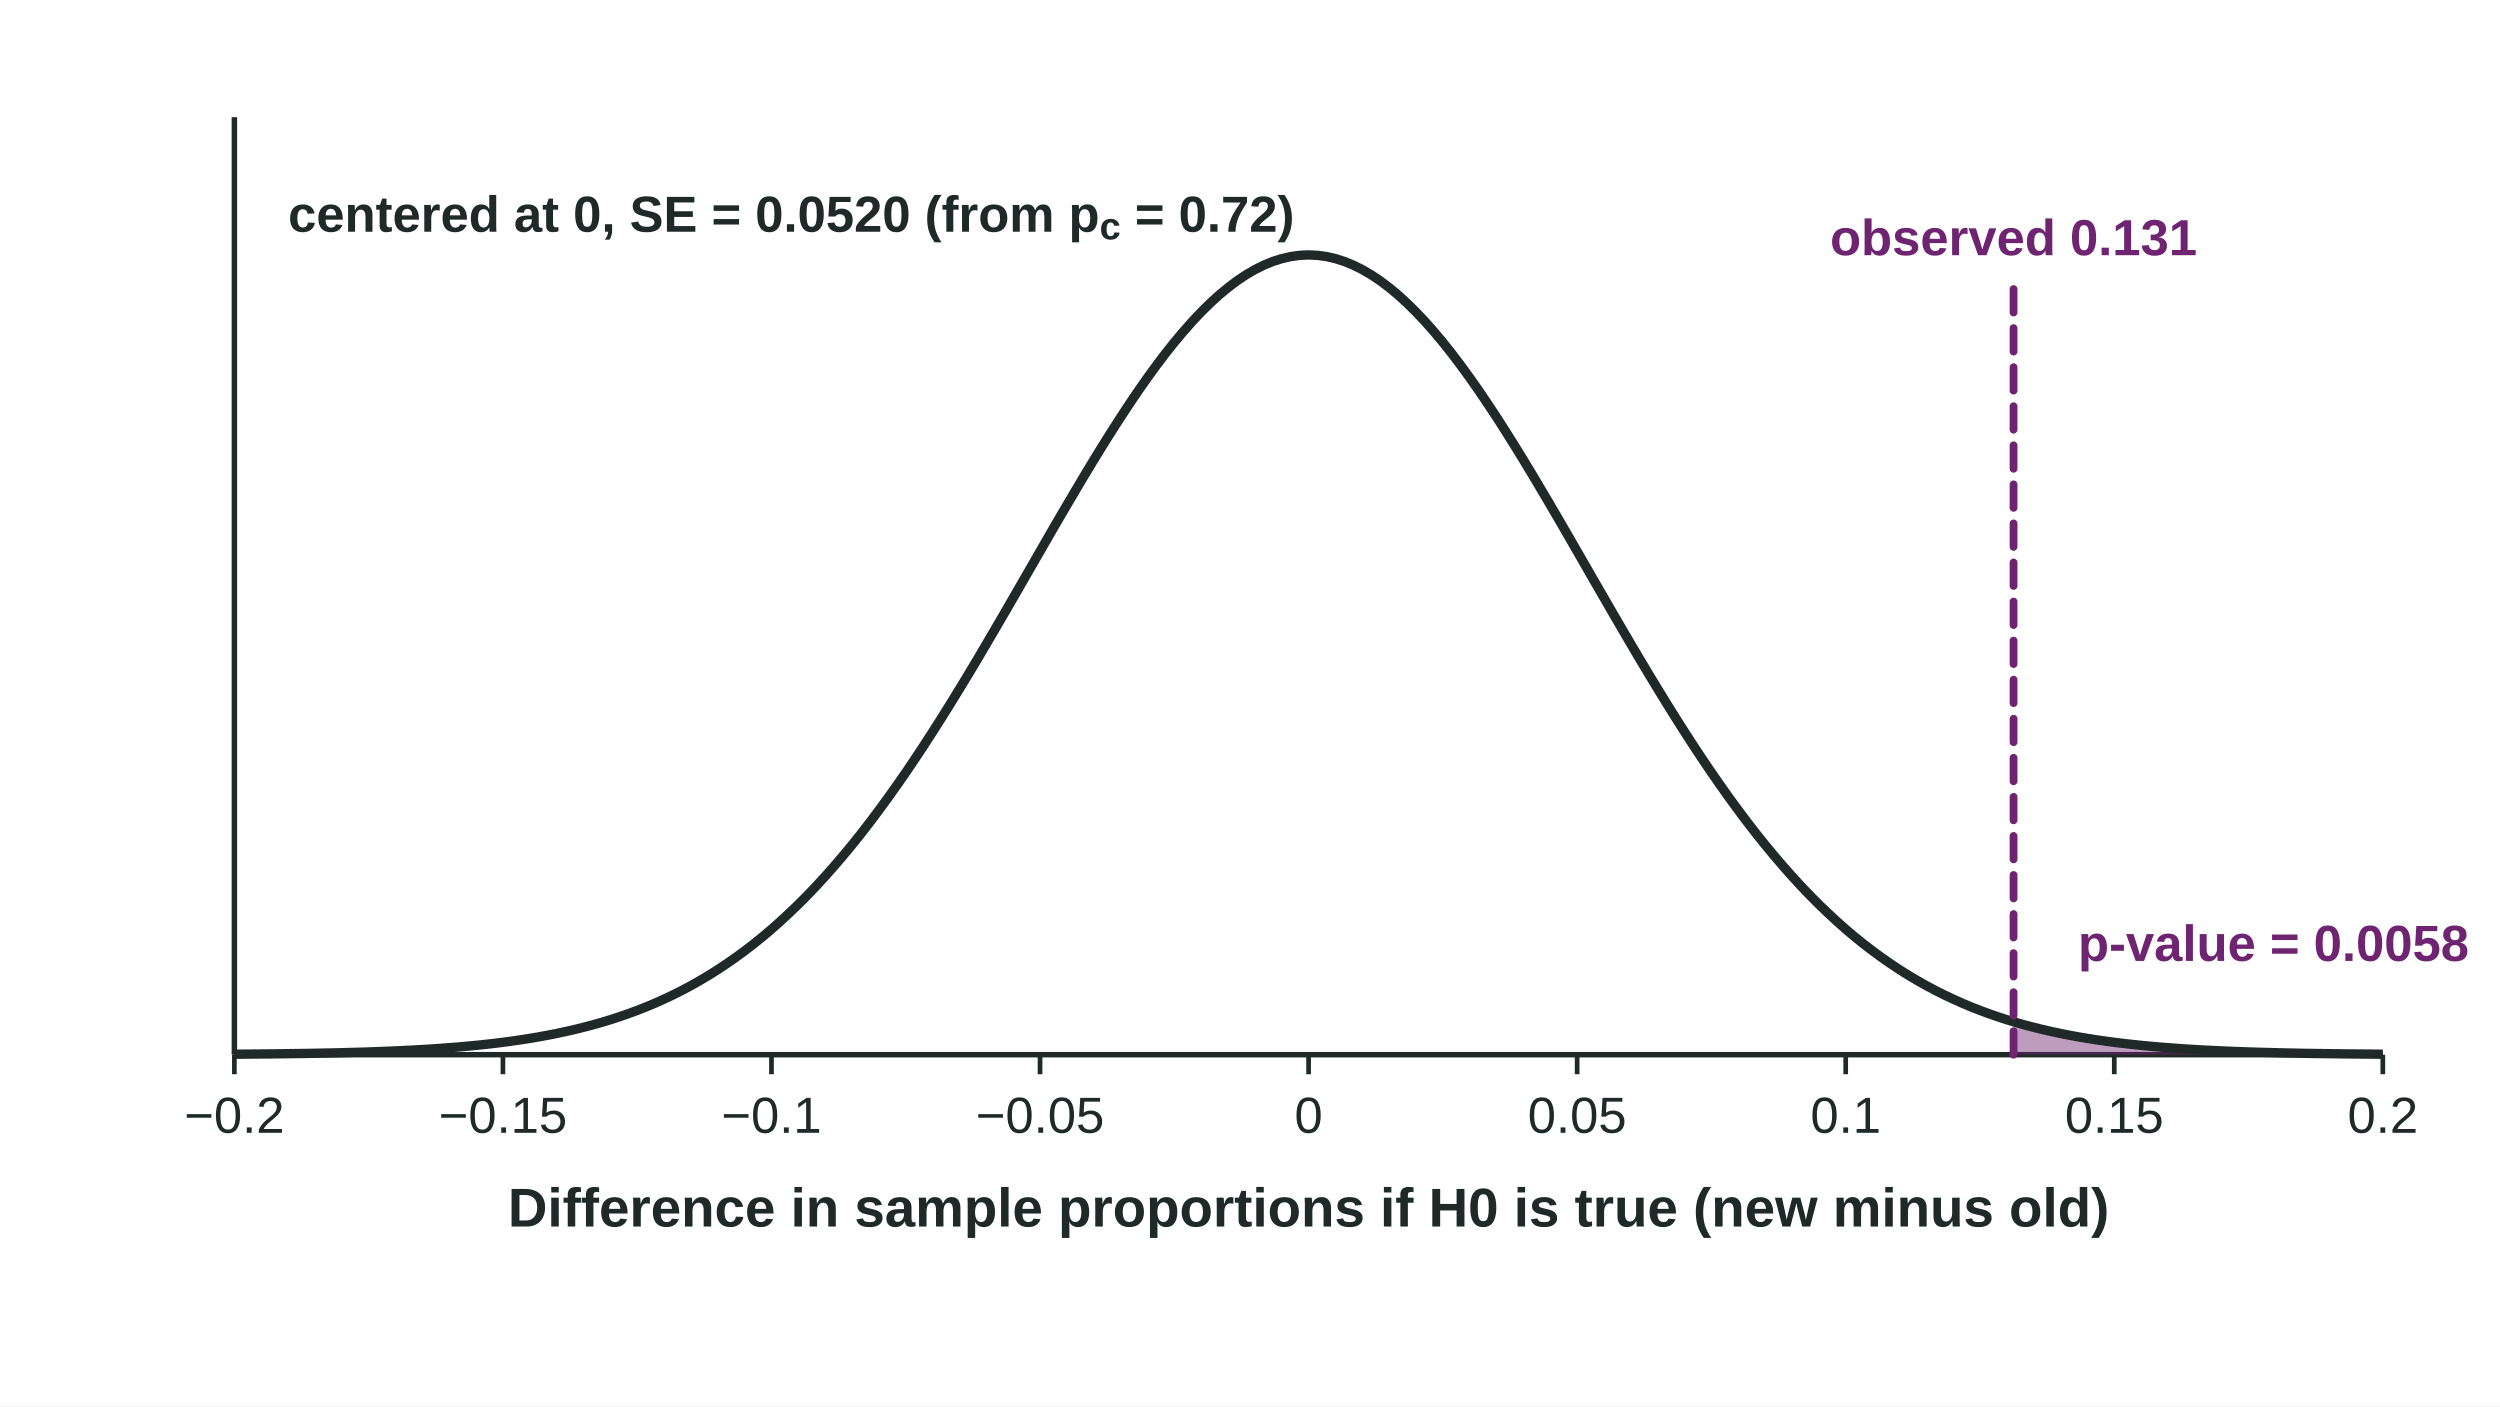
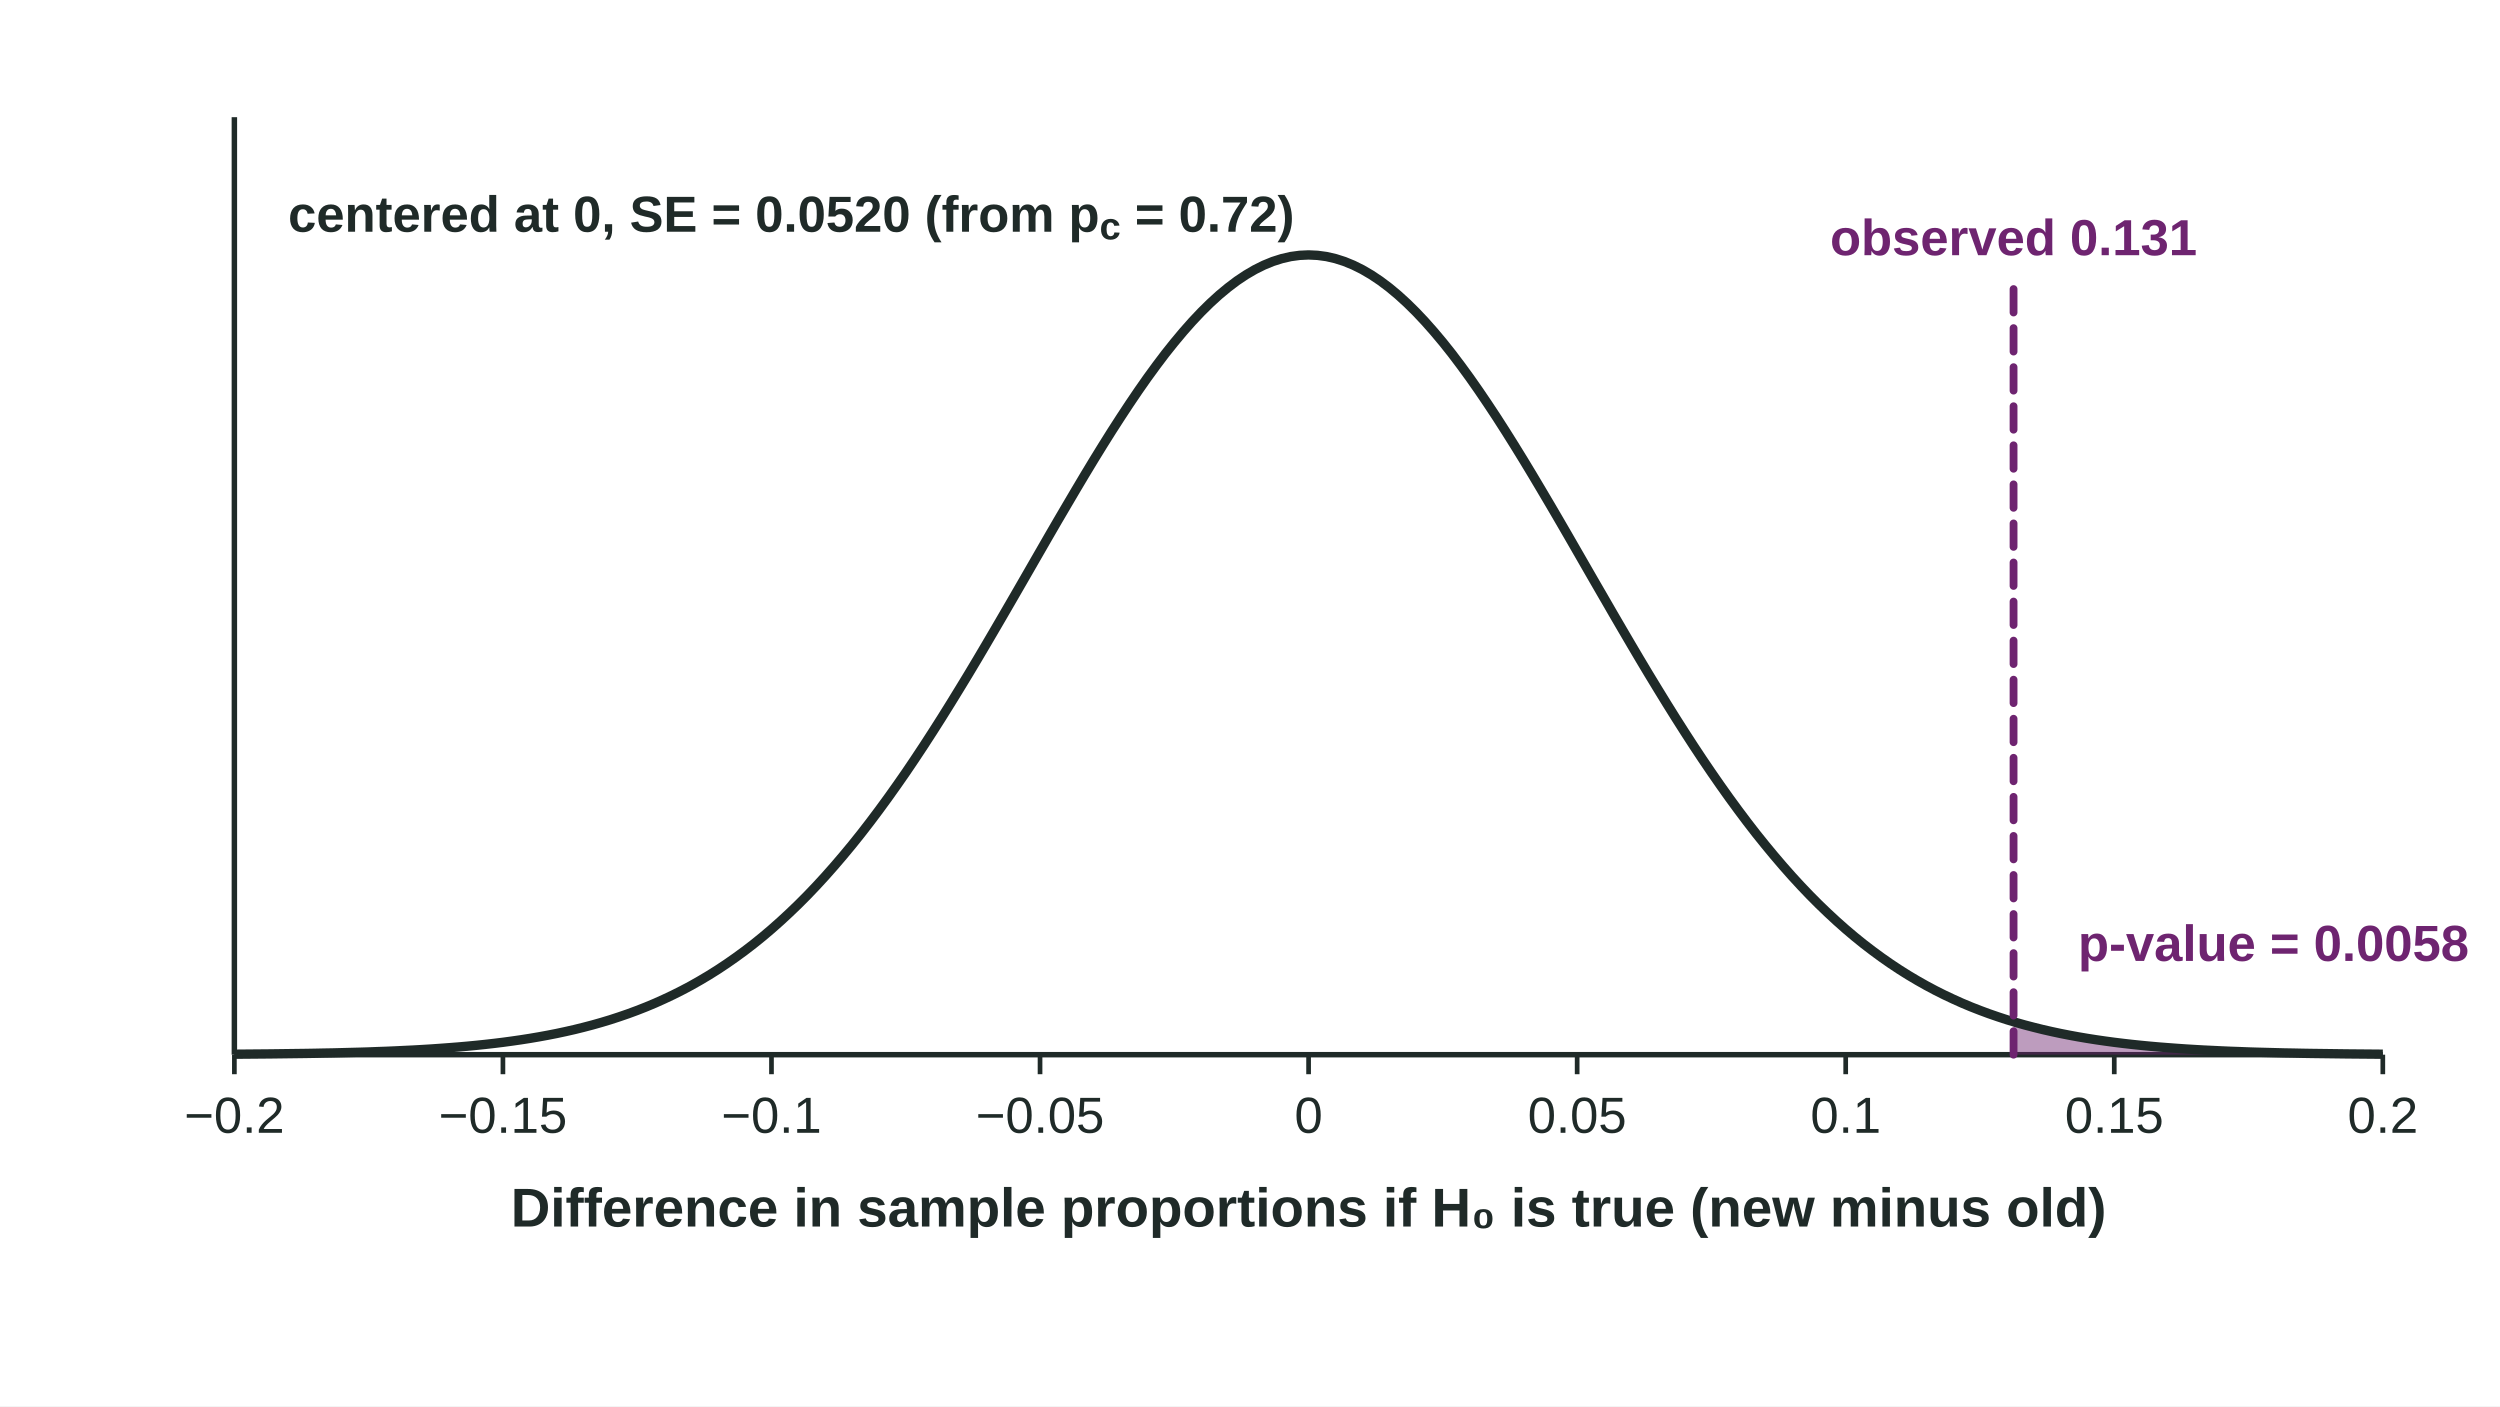
<svg xmlns="http://www.w3.org/2000/svg" viewBox="0 0 640 360" width="640" height="360" role="img" aria-labelledby="t d" font-family="Arial, Helvetica, sans-serif">
  <rect width="640" height="360" fill="#ffffff" />
  <line x1="60" y1="270" x2="610" y2="270" stroke="#1F2A28" stroke-width="1.4" />
  <line x1="60" y1="30" x2="60" y2="270" stroke="#1F2A28" stroke-width="1.4" />
  <line x1="60" y1="270" x2="60" y2="275" stroke="#1F2A28" stroke-width="1.2" />
  <text x="60" y="290" text-anchor="middle" font-size="13" fill="#1F2A28">−0.2</text>
  <line x1="128.75" y1="270" x2="128.75" y2="275" stroke="#1F2A28" stroke-width="1.2" />
  <text x="128.75" y="290" text-anchor="middle" font-size="13" fill="#1F2A28">−0.15</text>
  <line x1="197.5" y1="270" x2="197.5" y2="275" stroke="#1F2A28" stroke-width="1.2" />
  <text x="197.5" y="290" text-anchor="middle" font-size="13" fill="#1F2A28">−0.1</text>
  <line x1="266.25" y1="270" x2="266.25" y2="275" stroke="#1F2A28" stroke-width="1.2" />
  <text x="266.25" y="290" text-anchor="middle" font-size="13" fill="#1F2A28">−0.05</text>
  <line x1="335" y1="270" x2="335" y2="275" stroke="#1F2A28" stroke-width="1.2" />
  <text x="335" y="290" text-anchor="middle" font-size="13" fill="#1F2A28">0</text>
  <line x1="403.75" y1="270" x2="403.75" y2="275" stroke="#1F2A28" stroke-width="1.2" />
  <text x="403.75" y="290" text-anchor="middle" font-size="13" fill="#1F2A28">0.05</text>
  <line x1="472.5" y1="270" x2="472.5" y2="275" stroke="#1F2A28" stroke-width="1.2" />
  <text x="472.5" y="290" text-anchor="middle" font-size="13" fill="#1F2A28">0.1</text>
  <line x1="541.25" y1="270" x2="541.25" y2="275" stroke="#1F2A28" stroke-width="1.2" />
  <text x="541.25" y="290" text-anchor="middle" font-size="13" fill="#1F2A28">0.15</text>
  <line x1="610" y1="270" x2="610" y2="275" stroke="#1F2A28" stroke-width="1.2" />
  <text x="610" y="290" text-anchor="middle" font-size="13" fill="#1F2A28">0.2</text>
-   <text x="335" y="314" text-anchor="middle" font-size="14" font-weight="bold" fill="#1F2A28">Difference in sample proportions if H0 is true (new minus old)</text>
+   <text x="335" y="314" text-anchor="middle" font-size="14" font-weight="bold" fill="#1F2A28">Difference in sample proportions if H₀ is true (new minus old)</text>
  <polygon points="515.47,270 515.47,261.57 516.06,261.75 516.65,261.92 517.24,262.09 517.83,262.25 518.42,262.41 519.01,262.57 519.6,262.73 520.2,262.88 520.79,263.04 521.38,263.18 521.97,263.33 522.56,263.47 523.15,263.61 523.74,263.75 524.33,263.89 524.92,264.02 525.51,264.15 526.1,264.28 526.69,264.4 527.29,264.52 527.88,264.65 528.47,264.76 529.06,264.88 529.65,264.99 530.24,265.11 530.83,265.22 531.42,265.32 532.01,265.43 532.6,265.53 533.19,265.63 533.78,265.73 534.38,265.83 534.97,265.92 535.56,266.02 536.15,266.11 536.74,266.2 537.33,266.29 537.92,266.37 538.51,266.46 539.1,266.54 539.69,266.62 540.28,266.7 540.87,266.78 541.46,266.85 542.06,266.93 542.65,267 543.24,267.07 543.83,267.14 544.42,267.21 545.01,267.28 545.6,267.34 546.19,267.41 546.78,267.47 547.37,267.53 547.96,267.59 548.55,267.65 549.15,267.71 549.74,267.76 550.33,267.82 550.92,267.87 551.51,267.92 552.1,267.98 552.69,268.03 553.28,268.08 553.87,268.12 554.46,268.17 555.05,268.22 555.64,268.26 556.24,268.31 556.83,268.35 557.42,268.39 558.01,268.43 558.6,268.47 559.19,268.51 559.78,268.55 560.37,268.59 560.96,268.62 561.55,268.66 562.14,268.69 562.73,268.73 563.33,268.76 563.92,268.79 564.51,268.82 565.1,268.85 565.69,268.88 566.28,268.91 566.87,268.94 567.46,268.97 568.05,269 568.64,269.02 569.23,269.05 569.82,269.08 570.42,269.1 571.01,269.13 571.6,269.15 572.19,269.17 572.78,269.19 573.37,269.22 573.96,269.24 574.55,269.26 575.14,269.28 575.73,269.3 576.32,269.32 576.91,269.34 577.5,269.36 578.1,269.37 578.69,269.39 579.28,269.41 579.87,269.42 580.46,269.44 581.05,269.46 581.64,269.47 582.23,269.49 582.82,269.5 583.41,269.51 584,269.53 584.59,269.54 585.19,269.55 585.78,269.57 586.37,269.58 586.96,269.59 587.55,269.6 588.14,269.62 588.73,269.63 589.32,269.64 589.91,269.65 590.5,269.66 591.09,269.67 591.68,269.68 592.28,269.69 592.87,269.7 593.46,269.71 594.05,269.71 594.64,269.72 595.23,269.73 595.82,269.74 596.41,269.75 597,269.75 597.59,269.76 598.18,269.77 598.77,269.78 599.37,269.78 599.96,269.79 600.55,269.8 601.14,269.8 601.73,269.81 602.32,269.81 602.91,269.82 603.5,269.82 604.09,269.83 604.68,269.84 605.27,269.84 605.86,269.85 606.46,269.85 607.05,269.85 607.64,269.86 608.23,269.86 608.82,269.87 609.41,269.87 610,269.88 610,270" fill="#6E2470" fill-opacity="0.45" stroke="none" />
  <polyline points="60,269.88 62.29,269.86 64.58,269.84 66.88,269.82 69.17,269.8 71.46,269.77 73.75,269.74 76.04,269.71 78.33,269.68 80.63,269.64 82.92,269.59 85.21,269.55 87.5,269.49 89.79,269.43 92.08,269.37 94.38,269.3 96.67,269.21 98.96,269.13 101.25,269.03 103.54,268.92 105.83,268.81 108.13,268.68 110.42,268.54 112.71,268.38 115,268.21 117.29,268.03 119.58,267.83 121.88,267.61 124.17,267.37 126.46,267.11 128.75,266.83 131.04,266.52 133.33,266.19 135.63,265.83 137.92,265.44 140.21,265.02 142.5,264.57 144.79,264.08 147.08,263.56 149.38,262.99 151.67,262.39 153.96,261.74 156.25,261.05 158.54,260.3 160.83,259.51 163.13,258.66 165.42,257.76 167.71,256.8 170,255.77 172.29,254.69 174.58,253.54 176.88,252.32 179.17,251.02 181.46,249.66 183.75,248.22 186.04,246.7 188.33,245.1 190.63,243.42 192.92,241.66 195.21,239.81 197.5,237.87 199.79,235.84 202.08,233.72 204.38,231.51 206.67,229.21 208.96,226.81 211.25,224.32 213.54,221.73 215.83,219.05 218.13,216.28 220.42,213.42 222.71,210.46 225,207.41 227.29,204.28 229.58,201.06 231.88,197.76 234.17,194.37 236.46,190.91 238.75,187.37 241.04,183.77 243.33,180.1 245.62,176.37 247.92,172.59 250.21,168.76 252.5,164.88 254.79,160.97 257.08,157.04 259.38,153.07 261.67,149.1 263.96,145.12 266.25,141.14 268.54,137.16 270.83,133.21 273.13,129.29 275.42,125.4 277.71,121.55 280,117.76 282.29,114.04 284.58,110.39 286.88,106.82 289.17,103.34 291.46,99.96 293.75,96.69 296.04,93.55 298.33,90.52 300.63,87.64 302.92,84.9 305.21,82.31 307.5,79.88 309.79,77.62 312.08,75.53 314.38,73.62 316.67,71.89 318.96,70.36 321.25,69.02 323.54,67.88 325.83,66.94 328.13,66.21 330.42,65.68 332.71,65.37 335,65.26 337.29,65.37 339.58,65.68 341.88,66.21 344.17,66.94 346.46,67.88 348.75,69.02 351.04,70.36 353.33,71.89 355.63,73.62 357.92,75.53 360.21,77.62 362.5,79.88 364.79,82.31 367.08,84.9 369.38,87.64 371.67,90.52 373.96,93.55 376.25,96.69 378.54,99.96 380.83,103.34 383.13,106.82 385.42,110.39 387.71,114.04 390,117.76 392.29,121.55 394.58,125.4 396.88,129.29 399.17,133.21 401.46,137.16 403.75,141.14 406.04,145.12 408.33,149.1 410.63,153.07 412.92,157.04 415.21,160.97 417.5,164.88 419.79,168.76 422.08,172.59 424.38,176.37 426.67,180.1 428.96,183.77 431.25,187.37 433.54,190.91 435.83,194.37 438.13,197.76 440.42,201.06 442.71,204.28 445,207.41 447.29,210.46 449.58,213.42 451.88,216.28 454.17,219.05 456.46,221.73 458.75,224.32 461.04,226.81 463.33,229.21 465.62,231.51 467.92,233.72 470.21,235.84 472.5,237.87 474.79,239.81 477.08,241.66 479.38,243.42 481.67,245.1 483.96,246.7 486.25,248.22 488.54,249.66 490.83,251.02 493.13,252.32 495.42,253.54 497.71,254.69 500,255.77 502.29,256.8 504.58,257.76 506.88,258.66 509.17,259.51 511.46,260.3 513.75,261.05 516.04,261.74 518.33,262.39 520.63,262.99 522.92,263.56 525.21,264.08 527.5,264.57 529.79,265.02 532.08,265.44 534.38,265.83 536.67,266.19 538.96,266.52 541.25,266.83 543.54,267.11 545.83,267.37 548.13,267.61 550.42,267.83 552.71,268.03 555,268.21 557.29,268.38 559.58,268.54 561.88,268.68 564.17,268.81 566.46,268.92 568.75,269.03 571.04,269.13 573.33,269.21 575.63,269.3 577.92,269.37 580.21,269.43 582.5,269.49 584.79,269.55 587.08,269.59 589.38,269.64 591.67,269.68 593.96,269.71 596.25,269.74 598.54,269.77 600.83,269.8 603.13,269.82 605.42,269.84 607.71,269.86 610,269.88" fill="none" stroke="#1F2A28" stroke-width="2.4" stroke-linejoin="round" />
  <line x1="515.47" y1="270" x2="515.47" y2="72.67" stroke="#6E2470" stroke-width="2" stroke-dasharray="6 4" stroke-linecap="round" />
  <text x="515.47" y="65.33" font-size="13" fill="#6E2470" text-anchor="middle" font-weight="bold">observed 0.131</text>
  <text x="531.97" y="246" font-size="13" fill="#6E2470" text-anchor="start" font-weight="bold">p-value = 0.0058</text>
  <text x="73.75" y="59.33" font-size="13" fill="#1F2A28" text-anchor="start" font-weight="bold">centered at 0, SE = 0.0520 (from p<tspan baseline-shift="sub" font-size="9.75">c</tspan> = 0.72)</text>
</svg>
